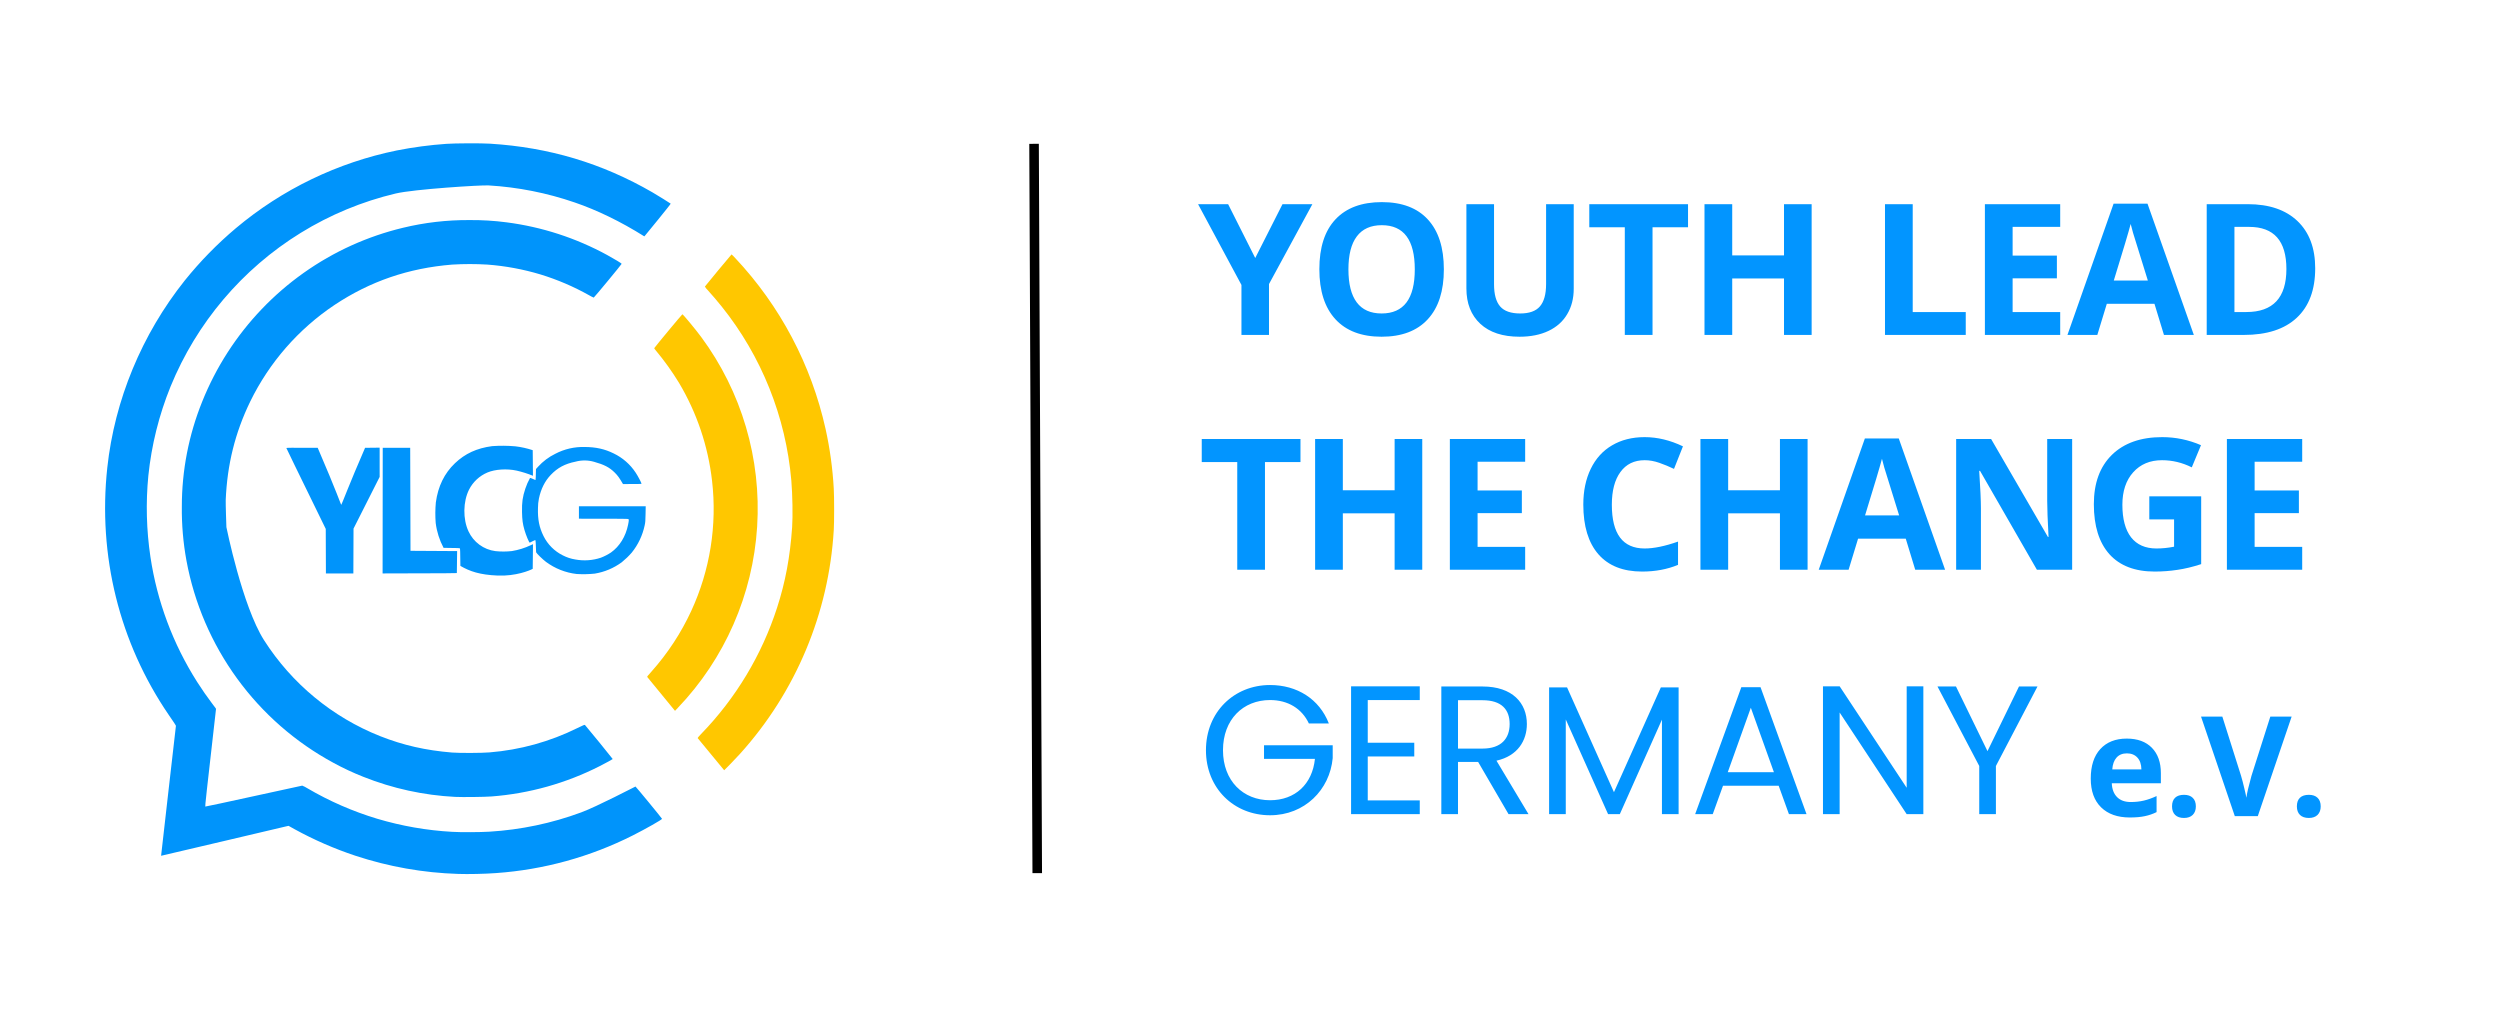
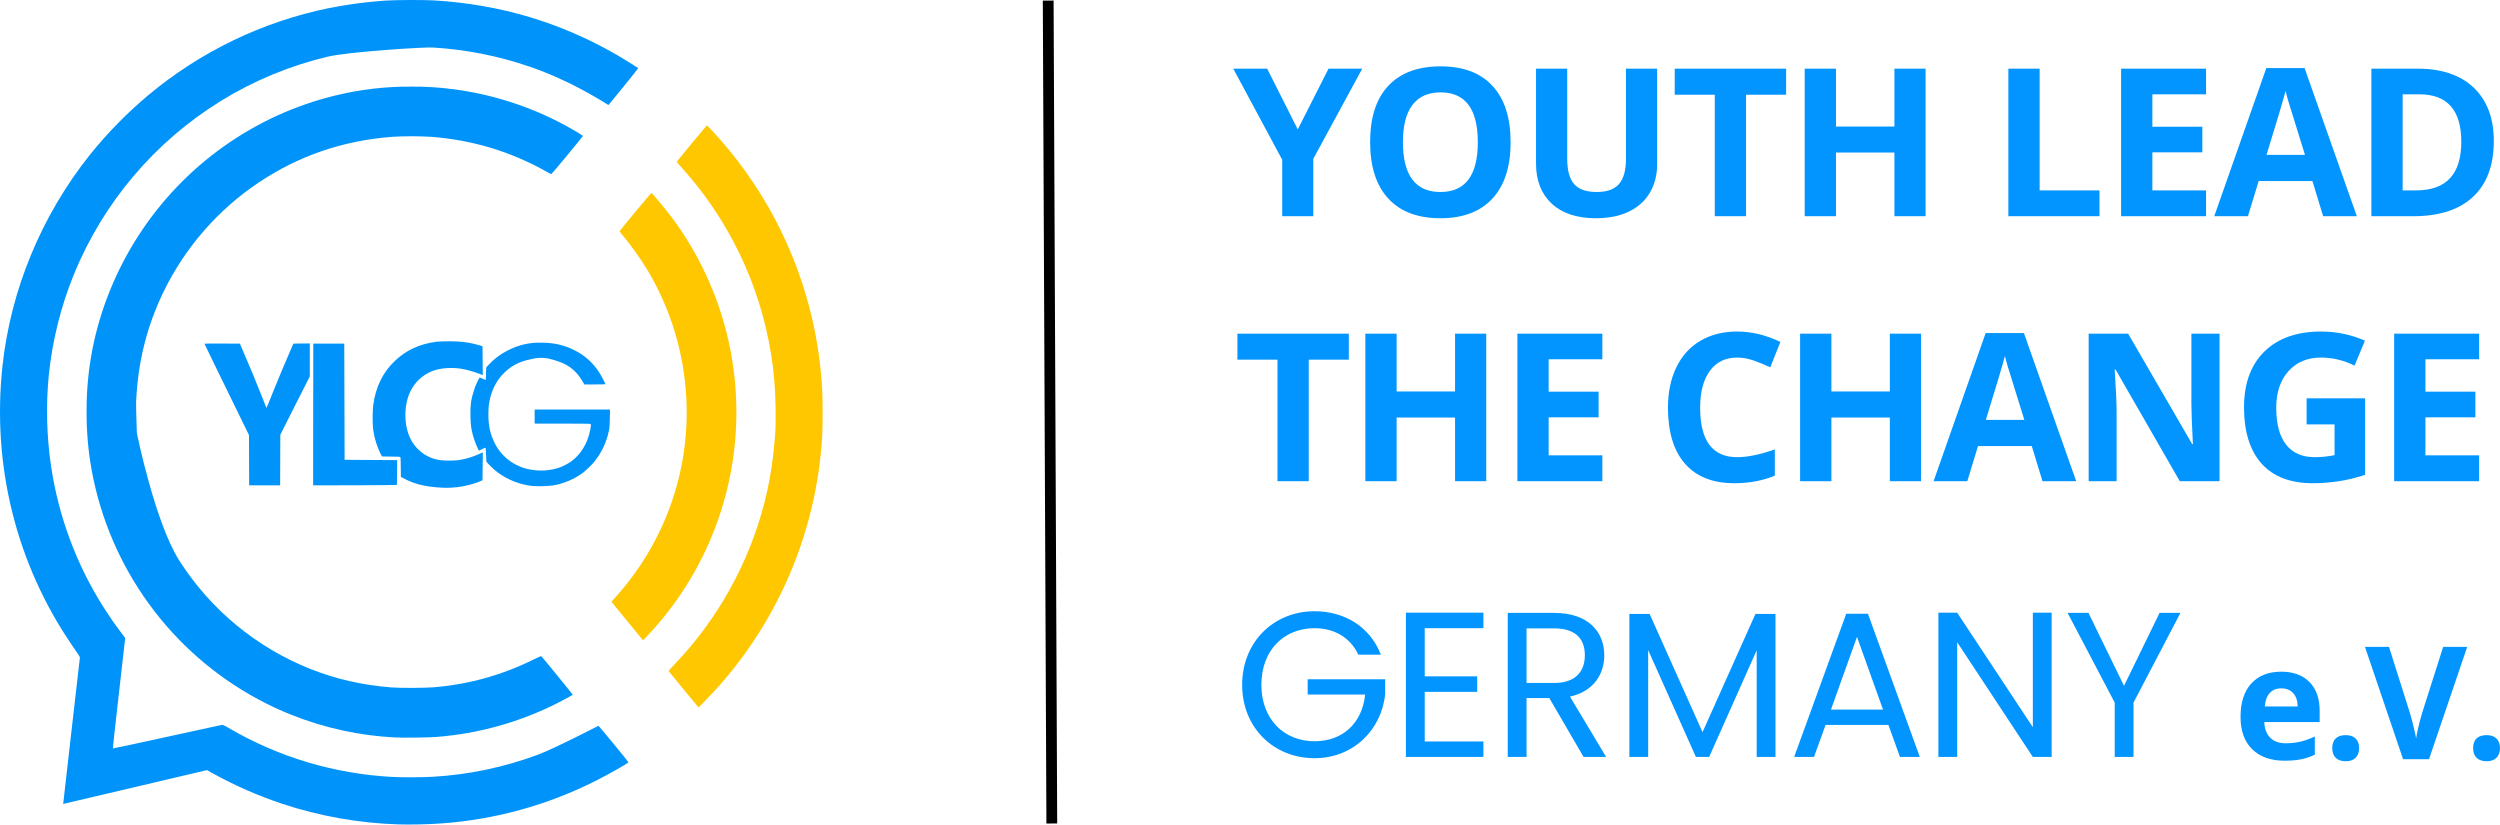
- <svg xmlns="http://www.w3.org/2000/svg" width="785" height="319" viewBox="0 0 785 319" fill="none">
+ <svg xmlns="http://www.w3.org/2000/svg" width="695.7" height="229.5" viewBox="33 45 695.7 229.5" fill="none">
  <path d="M219.081 231.778C219.043 231.68 219.371 231.274 220.126 230.493C231.023 219.274 239.196 205.689 244.011 190.793C246.61 182.753 248.074 174.935 248.728 165.565C248.968 162.104 248.851 155.359 248.477 150.889C246.755 130.902 239.143 111.88 226.608 96.241C225.435 94.767 223.305 92.276 222.165 91.038C221.837 90.73 221.558 90.374 221.338 89.98C221.534 89.668 229.638 79.887 229.705 79.887C230.127 80.255 230.525 80.651 230.895 81.072C244.972 96.061 254.758 114.576 259.225 134.669C260.592 140.845 261.454 147.123 261.801 153.439C261.958 155.917 261.958 164.254 261.801 166.449C260.251 192.518 249.884 217.279 232.41 236.649C230.967 238.236 227.481 241.859 227.391 241.859C227.353 241.857 219.115 231.858 219.081 231.778ZM203.265 212.608C203.147 212.456 203.181 212.416 204.623 210.805C209.667 205.136 213.851 198.752 217.04 191.861C222.95 179.084 225.213 164.916 223.58 150.929C222.335 140.051 218.79 129.565 213.183 120.17C211.006 116.608 208.571 113.212 205.895 110.01C205.42 109.468 205.392 109.406 205.509 109.221C205.834 108.698 214.177 98.657 214.267 98.685C214.563 98.783 218.464 103.495 220.174 105.813C232.866 122.972 239.089 144.08 237.743 165.398C236.397 186.716 227.568 206.869 212.82 222.287L211.953 223.204C211.953 223.204 203.31 212.673 203.265 212.608Z" fill="#FFC700" />
  <path d="M143.869 274.412C132.897 274.067 122.031 272.144 111.604 268.703C104.984 266.504 98.578 263.707 92.462 260.347L90.607 259.313L89.914 259.466C89.534 259.55 50.624 268.746 50.585 268.715C50.546 268.685 55.241 228.04 55.241 227.902C55.241 227.746 53.608 225.393 52.95 224.427C37.49 201.797 30.7 174.455 33.69 146.839C35.981 125.649 44.521 105.016 58.002 88.091C62.816 82.103 68.197 76.597 74.07 71.648C88.636 59.421 106.014 51.03 124.632 47.235C129.759 46.222 134.944 45.532 140.157 45.168C142.918 44.972 151.045 44.939 153.878 45.115C172.428 46.271 189.043 51.249 204.865 60.397C206.396 61.285 210.392 63.759 210.598 63.949C210.699 64.042 202.624 73.896 202.51 74.01L202.309 74.22C194.921 69.568 187.371 65.929 180.485 63.582C171.746 60.571 162.638 58.767 153.413 58.221C151.121 58.069 130.012 59.401 124.256 60.756C113.714 63.257 103.641 67.433 94.417 73.126C76.046 84.471 61.738 101.364 53.553 121.376C49.918 130.338 47.569 139.772 46.578 149.395C45.757 157.877 45.977 166.428 47.232 174.857C49.325 188.828 54.322 202.204 61.897 214.117C63.255 216.26 65.195 219.061 66.454 220.697C66.99 221.4 67.527 222.111 67.639 222.274L67.833 222.573C64.749 249.641 64.368 253.17 64.458 253.262C64.542 253.355 94.727 246.688 94.901 246.688C95.466 246.912 96.009 247.19 96.522 247.517C103.43 251.571 110.796 254.785 118.463 257.092C126.097 259.368 133.969 260.745 141.92 261.192C144.507 261.358 150.767 261.332 153.696 261.148C163.533 260.55 173.231 258.511 182.479 255.096C187.386 253.286 199.486 246.972 199.542 246.972C199.654 246.975 207.88 256.972 207.88 257.109C207.88 257.365 202.721 260.292 198.754 262.294C185.34 269.066 170.716 273.096 155.734 274.149C152.269 274.409 146.987 274.524 143.869 274.412ZM142.896 250.222C133.021 249.715 123.296 247.589 114.107 243.928C110.901 242.663 107.774 241.202 104.747 239.553C92.796 233.1 82.441 224.043 74.445 213.048C66.449 202.052 61.015 189.4 58.544 176.021C57.52 170.426 57.036 164.747 57.096 159.06C57.092 147.786 59.255 136.617 63.467 126.164C72.208 104.317 89.044 86.709 110.447 77.027C115.615 74.696 120.989 72.856 126.499 71.531C133.334 69.875 140.346 69.06 147.378 69.103C151.272 69.066 155.164 69.302 159.025 69.809C170.116 71.237 180.845 74.721 190.664 80.083C193.022 81.378 195.23 82.716 195.202 82.837C195.164 83.042 186.567 93.442 186.428 93.448C185.917 93.232 185.422 92.98 184.947 92.694C180.108 89.978 174.993 87.79 169.689 86.168C164.268 84.542 158.688 83.507 153.045 83.081C149.356 82.862 145.657 82.862 141.968 83.084C128.242 84.198 116.231 88.319 105.032 95.76C93.682 103.354 84.545 113.83 78.552 126.119C73.812 135.912 71.348 145.834 70.877 156.97C70.827 158.15 71.089 165.52 71.089 165.52C71.089 165.52 76.074 190.275 82.904 201.015C91.601 214.639 104.35 225.179 119.349 231.143C126.602 234.012 133.662 235.62 141.967 236.3C144.236 236.485 151.401 236.457 153.693 236.253C163.312 235.481 172.697 232.88 181.346 228.589C183.245 227.662 183.565 227.533 183.676 227.645C184.196 228.183 192.423 238.281 192.389 238.336C192.328 238.435 190.523 239.424 188.364 240.535C177.762 245.936 166.199 249.182 154.34 250.087C152.139 250.255 145.16 250.336 142.896 250.222ZM156.293 180.727C150.614 180.492 147.518 179.4 144.562 177.691C144.524 173.229 144.478 172.274 144.41 172.192C144.331 172.099 143.739 172.068 139.279 172.022C137.989 169.593 137.152 166.949 136.809 164.219C136.642 162.068 136.657 159.907 136.854 157.758C137.547 152.692 139.525 148.627 142.862 145.451C146.036 142.423 149.714 140.731 154.526 140.087C156.951 139.912 159.386 139.931 161.808 140.143C163.666 140.361 165.497 140.768 167.274 141.358C167.357 147.552 167.363 149.369 167.346 149.392C165.683 148.716 163.969 148.174 162.22 147.773C159.146 147.104 155.452 147.345 153.043 148.367C150.554 149.422 148.516 151.323 147.286 153.734C145.388 157.476 145.312 163.018 147.108 166.838C147.874 168.505 149.051 169.95 150.527 171.036C152.003 172.123 153.73 172.816 155.547 173.05C157.264 173.233 158.995 173.229 160.711 173.039C162.776 172.706 164.783 172.082 166.673 171.185C166.893 171.064 167.123 170.961 167.36 170.877C167.371 170.896 167.36 172.642 167.271 178.617C166.386 179.116 161.971 180.957 156.293 180.727ZM181.089 180.236C177.594 179.839 174.265 178.525 171.437 176.427C170.403 175.649 168.475 173.777 168.341 173.413C168.29 173.282 168.257 169.915 168.128 169.624C168.067 169.442 166.413 170.397 166.351 170.397C166.128 170.397 165.161 168.069 164.68 166.403C164.127 164.484 163.965 163.268 163.915 160.78C163.853 157.702 164.094 156.011 164.955 153.425C165.334 152.275 165.823 151.165 166.413 150.108C166.542 149.94 168.101 150.787 168.151 150.733C168.196 150.688 168.252 149.89 168.297 147.279L168.95 146.551C170.484 144.866 172.321 143.488 174.366 142.489C177.209 140.999 180.386 140.263 183.594 140.353C187.087 140.367 189.904 140.993 192.692 142.377C195.501 143.724 197.891 145.813 199.605 148.419C200.27 149.409 201.438 151.623 201.438 151.895C201.438 151.965 200.583 151.996 195.62 151.996C194.469 150.007 193.95 149.315 193.05 148.416C191.328 146.697 189.629 145.878 186.55 145.012C184.646 144.459 182.628 144.442 180.715 144.963C177.39 145.637 175.081 146.87 172.93 149.13C171.08 151.071 169.856 153.528 169.219 156.55C169.018 157.532 168.919 158.533 168.923 159.536C168.822 163.093 169.32 165.588 170.661 168.31C171.965 170.948 174.098 173.083 176.731 174.388C177.968 175.029 179.3 175.466 180.677 175.682C183.337 176.171 186.078 175.981 188.646 175.128C189.768 174.699 190.84 174.148 191.843 173.486C194.559 171.56 196.476 168.45 197.22 164.767C197.499 163.385 197.51 163.092 197.27 162.968C197.153 162.902 194.536 162.87 181.783 162.87V158.966H202.752L202.707 161.406C202.669 163.593 202.64 163.962 202.422 164.984C201.762 168.103 200.378 171.022 198.382 173.505C197.422 174.61 196.367 175.629 195.23 176.55C192.724 178.392 189.819 179.614 186.752 180.117C184.871 180.311 182.978 180.351 181.09 180.236H181.089ZM102.286 166.077C92.697 146.478 89.914 140.736 89.914 140.677C89.914 140.593 91.071 140.573 99.761 140.615C105.875 154.802 107.027 158.505 107.166 158.505C107.267 158.505 109.771 151.779 114.633 140.615L119.21 140.565V149.746L111.006 165.982L110.955 180.06H102.336L102.286 166.077ZM120.178 140.615H128.801L128.896 172.953L143.539 173.044C143.501 178.303 143.449 179.946 143.449 179.946C143.449 179.946 140.996 180.06 120.134 180.06L120.178 140.615Z" fill="#0094FB" />
  <path d="M394.141 81.017L402.706 64.11H412.086L398.466 89.189V105.169H389.816V89.47L376.195 64.11H385.631L394.141 81.017ZM453.371 84.584C453.371 91.38 451.686 96.603 448.316 100.254C444.946 103.905 440.115 105.731 433.824 105.731C427.534 105.731 422.703 103.905 419.333 100.254C415.963 96.603 414.278 91.361 414.278 84.527C414.278 77.694 415.963 72.479 419.333 68.885C422.722 65.271 427.571 63.465 433.881 63.465C440.19 63.465 445.011 65.281 448.344 68.913C451.695 72.545 453.371 77.769 453.371 84.584ZM423.405 84.584C423.405 89.171 424.276 92.625 426.017 94.947C427.758 97.268 430.361 98.429 433.824 98.429C440.771 98.429 444.244 93.814 444.244 84.584C444.244 75.335 440.789 70.71 433.881 70.71C430.417 70.71 427.805 71.88 426.045 74.221C424.285 76.542 423.405 79.996 423.405 84.584ZM494.15 64.11V90.678C494.15 93.711 493.466 96.369 492.1 98.653C490.752 100.938 488.795 102.688 486.23 103.905C483.665 105.122 480.632 105.731 477.131 105.731C471.851 105.731 467.751 104.383 464.83 101.687C461.909 98.972 460.449 95.265 460.449 90.565V64.11H469.127V89.245C469.127 92.41 469.764 94.731 471.037 96.21C472.31 97.689 474.416 98.429 477.356 98.429C480.201 98.429 482.261 97.689 483.534 96.21C484.826 94.712 485.472 92.372 485.472 89.189V64.11H494.15ZM518.893 105.169H510.187V71.356H499.037V64.11H530.042V71.356H518.893V105.169ZM568.855 105.169H560.177V87.448H543.917V105.169H535.211V64.11H543.917V80.202H560.177V64.11H568.855V105.169ZM591.886 105.169V64.11H600.592V97.98H617.246V105.169H591.886ZM646.903 105.169H623.257V64.11H646.903V71.244H631.963V80.259H645.864V87.392H631.963V97.98H646.903V105.169ZM679.482 105.169L676.505 95.396H661.536L658.559 105.169H649.179L663.67 63.942H674.314L688.862 105.169H679.482ZM674.427 88.094C671.674 79.238 670.12 74.23 669.765 73.069C669.428 71.908 669.184 70.991 669.035 70.317C668.417 72.713 666.647 78.639 663.727 88.094H674.427ZM726.973 84.246C726.973 91.005 725.044 96.182 721.187 99.777C717.349 103.372 711.798 105.169 704.534 105.169H692.907V64.11H705.797C712.5 64.11 717.705 65.88 721.412 69.418C725.119 72.957 726.973 77.9 726.973 84.246ZM717.93 84.471C717.93 75.653 714.035 71.244 706.247 71.244H701.613V97.98H705.348C713.736 97.98 717.93 93.477 717.93 84.471Z" fill="#0295FF" />
  <path d="M397.202 178.907H388.496V145.094H377.347V137.849H408.351V145.094H397.202V178.907ZM446.589 178.907H437.911V161.186H421.651V178.907H412.945V137.849H421.651V153.941H437.911V137.849H446.589V178.907ZM478.901 178.907H455.255V137.849H478.901V144.982H463.961V153.997H477.862V161.13H463.961V171.718H478.901V178.907ZM516.425 144.505C513.148 144.505 510.611 145.74 508.814 148.212C507.017 150.664 506.118 154.091 506.118 158.49C506.118 167.646 509.553 172.223 516.425 172.223C519.308 172.223 522.8 171.503 526.9 170.061V177.363C523.53 178.767 519.767 179.469 515.61 179.469C509.638 179.469 505.069 177.662 501.905 174.049C498.741 170.417 497.159 165.212 497.159 158.434C497.159 154.165 497.936 150.43 499.49 147.229C501.044 144.008 503.272 141.546 506.174 139.843C509.095 138.12 512.512 137.259 516.425 137.259C520.413 137.259 524.419 138.223 528.445 140.152L525.636 147.229C524.101 146.499 522.556 145.862 521.002 145.319C519.448 144.776 517.922 144.505 516.425 144.505ZM567.581 178.907H558.903V161.186H542.643V178.907H533.937V137.849H542.643V153.941H558.903V137.849H567.581V178.907ZM601.382 178.907L598.405 169.134H583.436L580.459 178.907H571.079L585.57 137.68H596.214L610.762 178.907H601.382ZM596.327 161.832C593.574 152.977 592.02 147.968 591.665 146.807C591.328 145.647 591.084 144.729 590.934 144.055C590.317 146.452 588.547 152.377 585.627 161.832H596.327ZM650.656 178.907H639.591L621.73 147.847H621.477C621.833 153.332 622.011 157.245 622.011 159.586V178.907H614.232V137.849H625.212L643.046 168.601H643.242C642.961 163.265 642.821 159.492 642.821 157.283V137.849H650.656V178.907ZM674.88 155.85H691.169V177.138C688.529 177.999 686.039 178.598 683.699 178.935C681.377 179.291 678.999 179.469 676.565 179.469C670.368 179.469 665.631 177.653 662.355 174.021C659.097 170.37 657.468 165.137 657.468 158.322C657.468 151.694 659.359 146.527 663.141 142.82C666.942 139.112 672.203 137.259 678.924 137.259C683.137 137.259 687.2 138.101 691.113 139.786L688.22 146.751C685.225 145.253 682.107 144.505 678.868 144.505C675.105 144.505 672.091 145.768 669.825 148.296C667.56 150.823 666.427 154.222 666.427 158.49C666.427 162.946 667.335 166.354 669.151 168.713C670.986 171.053 673.645 172.223 677.127 172.223C678.943 172.223 680.787 172.036 682.66 171.662V163.096H674.88V155.85ZM722.891 178.907H699.245V137.849H722.891V144.982H707.951V153.997H721.852V161.13H707.951V171.718H722.891V178.907Z" fill="#0295FF" />
  <path d="M398.799 215.097C407.254 215.097 414.271 219.468 417.262 227.175H410.992C408.807 222.517 404.436 219.813 398.799 219.813C390.344 219.813 384.017 225.91 384.017 235.573C384.017 245.178 390.344 251.274 398.799 251.274C406.679 251.274 412.085 246.213 412.89 238.276H396.901V234.02H418.469V238.046C417.549 247.996 409.669 255.991 398.799 255.991C387.526 255.991 378.668 247.593 378.668 235.573C378.668 223.552 387.526 215.097 398.799 215.097ZM445.808 215.5V219.813H429.473V233.214H444.082V237.528H429.473V251.332H445.808V255.646H424.239V215.5H445.808ZM474.03 227.348C474.03 222.804 471.5 219.871 465.518 219.871H457.811V235.055H465.518C471.442 235.055 474.03 231.834 474.03 227.348ZM452.577 215.557H465.518C474.951 215.557 479.437 220.791 479.437 227.348C479.437 232.467 476.619 237.356 469.889 238.851L479.955 255.646H473.685L464.138 239.254H457.811V255.646H452.577V215.557ZM486.419 255.646V215.845H492.056L506.78 248.744L521.504 215.845H527.083V255.646H521.849V225.967L508.62 255.646H504.939L491.653 225.91V255.646H486.419ZM561.726 255.646L558.505 246.731H541.021L537.8 255.646H532.278L546.772 215.787H552.811L567.248 255.646H561.726ZM557.01 242.474L549.763 222.229L542.516 242.474H557.01ZM598.699 215.5H603.933V255.646H598.699L577.648 223.724V255.646H572.414V215.5H577.648L598.699 247.363V215.5ZM621.482 240.519L608.369 215.557H614.178L624.07 235.86L633.963 215.557H639.772L626.716 240.519V255.646H621.482V240.519Z" fill="#0295FF" />
  <path d="M667.847 236.556C666.465 236.556 665.382 236.998 664.598 237.881C663.815 238.751 663.366 239.99 663.252 241.6H672.4C672.371 239.99 671.951 238.751 671.139 237.881C670.327 236.998 669.229 236.556 667.847 236.556ZM668.766 256.69C664.919 256.69 661.912 255.629 659.747 253.505C657.581 251.382 656.498 248.376 656.498 244.486C656.498 240.482 657.495 237.39 659.49 235.21C661.499 233.015 664.271 231.918 667.804 231.918C671.181 231.918 673.81 232.88 675.691 234.804C677.572 236.727 678.513 239.385 678.513 242.776V245.939H663.102C663.174 247.792 663.722 249.238 664.748 250.278C665.774 251.318 667.213 251.838 669.066 251.838C670.505 251.838 671.865 251.689 673.148 251.389C674.43 251.09 675.77 250.613 677.166 249.957V255.002C676.026 255.572 674.808 255.992 673.511 256.263C672.215 256.548 670.633 256.69 668.766 256.69ZM682.019 253.206C682.019 252.009 682.339 251.104 682.981 250.492C683.622 249.879 684.555 249.573 685.78 249.573C686.963 249.573 687.875 249.886 688.516 250.513C689.172 251.14 689.499 252.038 689.499 253.206C689.499 254.332 689.172 255.222 688.516 255.878C687.861 256.519 686.949 256.84 685.78 256.84C684.584 256.84 683.657 256.526 683.002 255.899C682.346 255.258 682.019 254.36 682.019 253.206ZM712.883 225.015H719.573L708.95 256.263H701.726L691.125 225.015H697.815L703.692 243.609C704.02 244.707 704.355 245.989 704.697 247.457C705.053 248.91 705.274 249.922 705.359 250.492C705.516 249.181 706.051 246.887 706.963 243.609L712.883 225.015ZM721.22 253.206C721.22 252.009 721.54 251.104 722.181 250.492C722.823 249.879 723.756 249.573 724.981 249.573C726.164 249.573 727.076 249.886 727.717 250.513C728.373 251.14 728.7 252.038 728.7 253.206C728.7 254.332 728.373 255.222 727.717 255.878C727.062 256.519 726.15 256.84 724.981 256.84C723.784 256.84 722.858 256.526 722.203 255.899C721.547 255.258 721.22 254.36 721.22 253.206Z" fill="#0295FF" />
  <line x1="324.695" y1="45.162" x2="325.695" y2="274.162" stroke="black" stroke-width="3" />
</svg>
